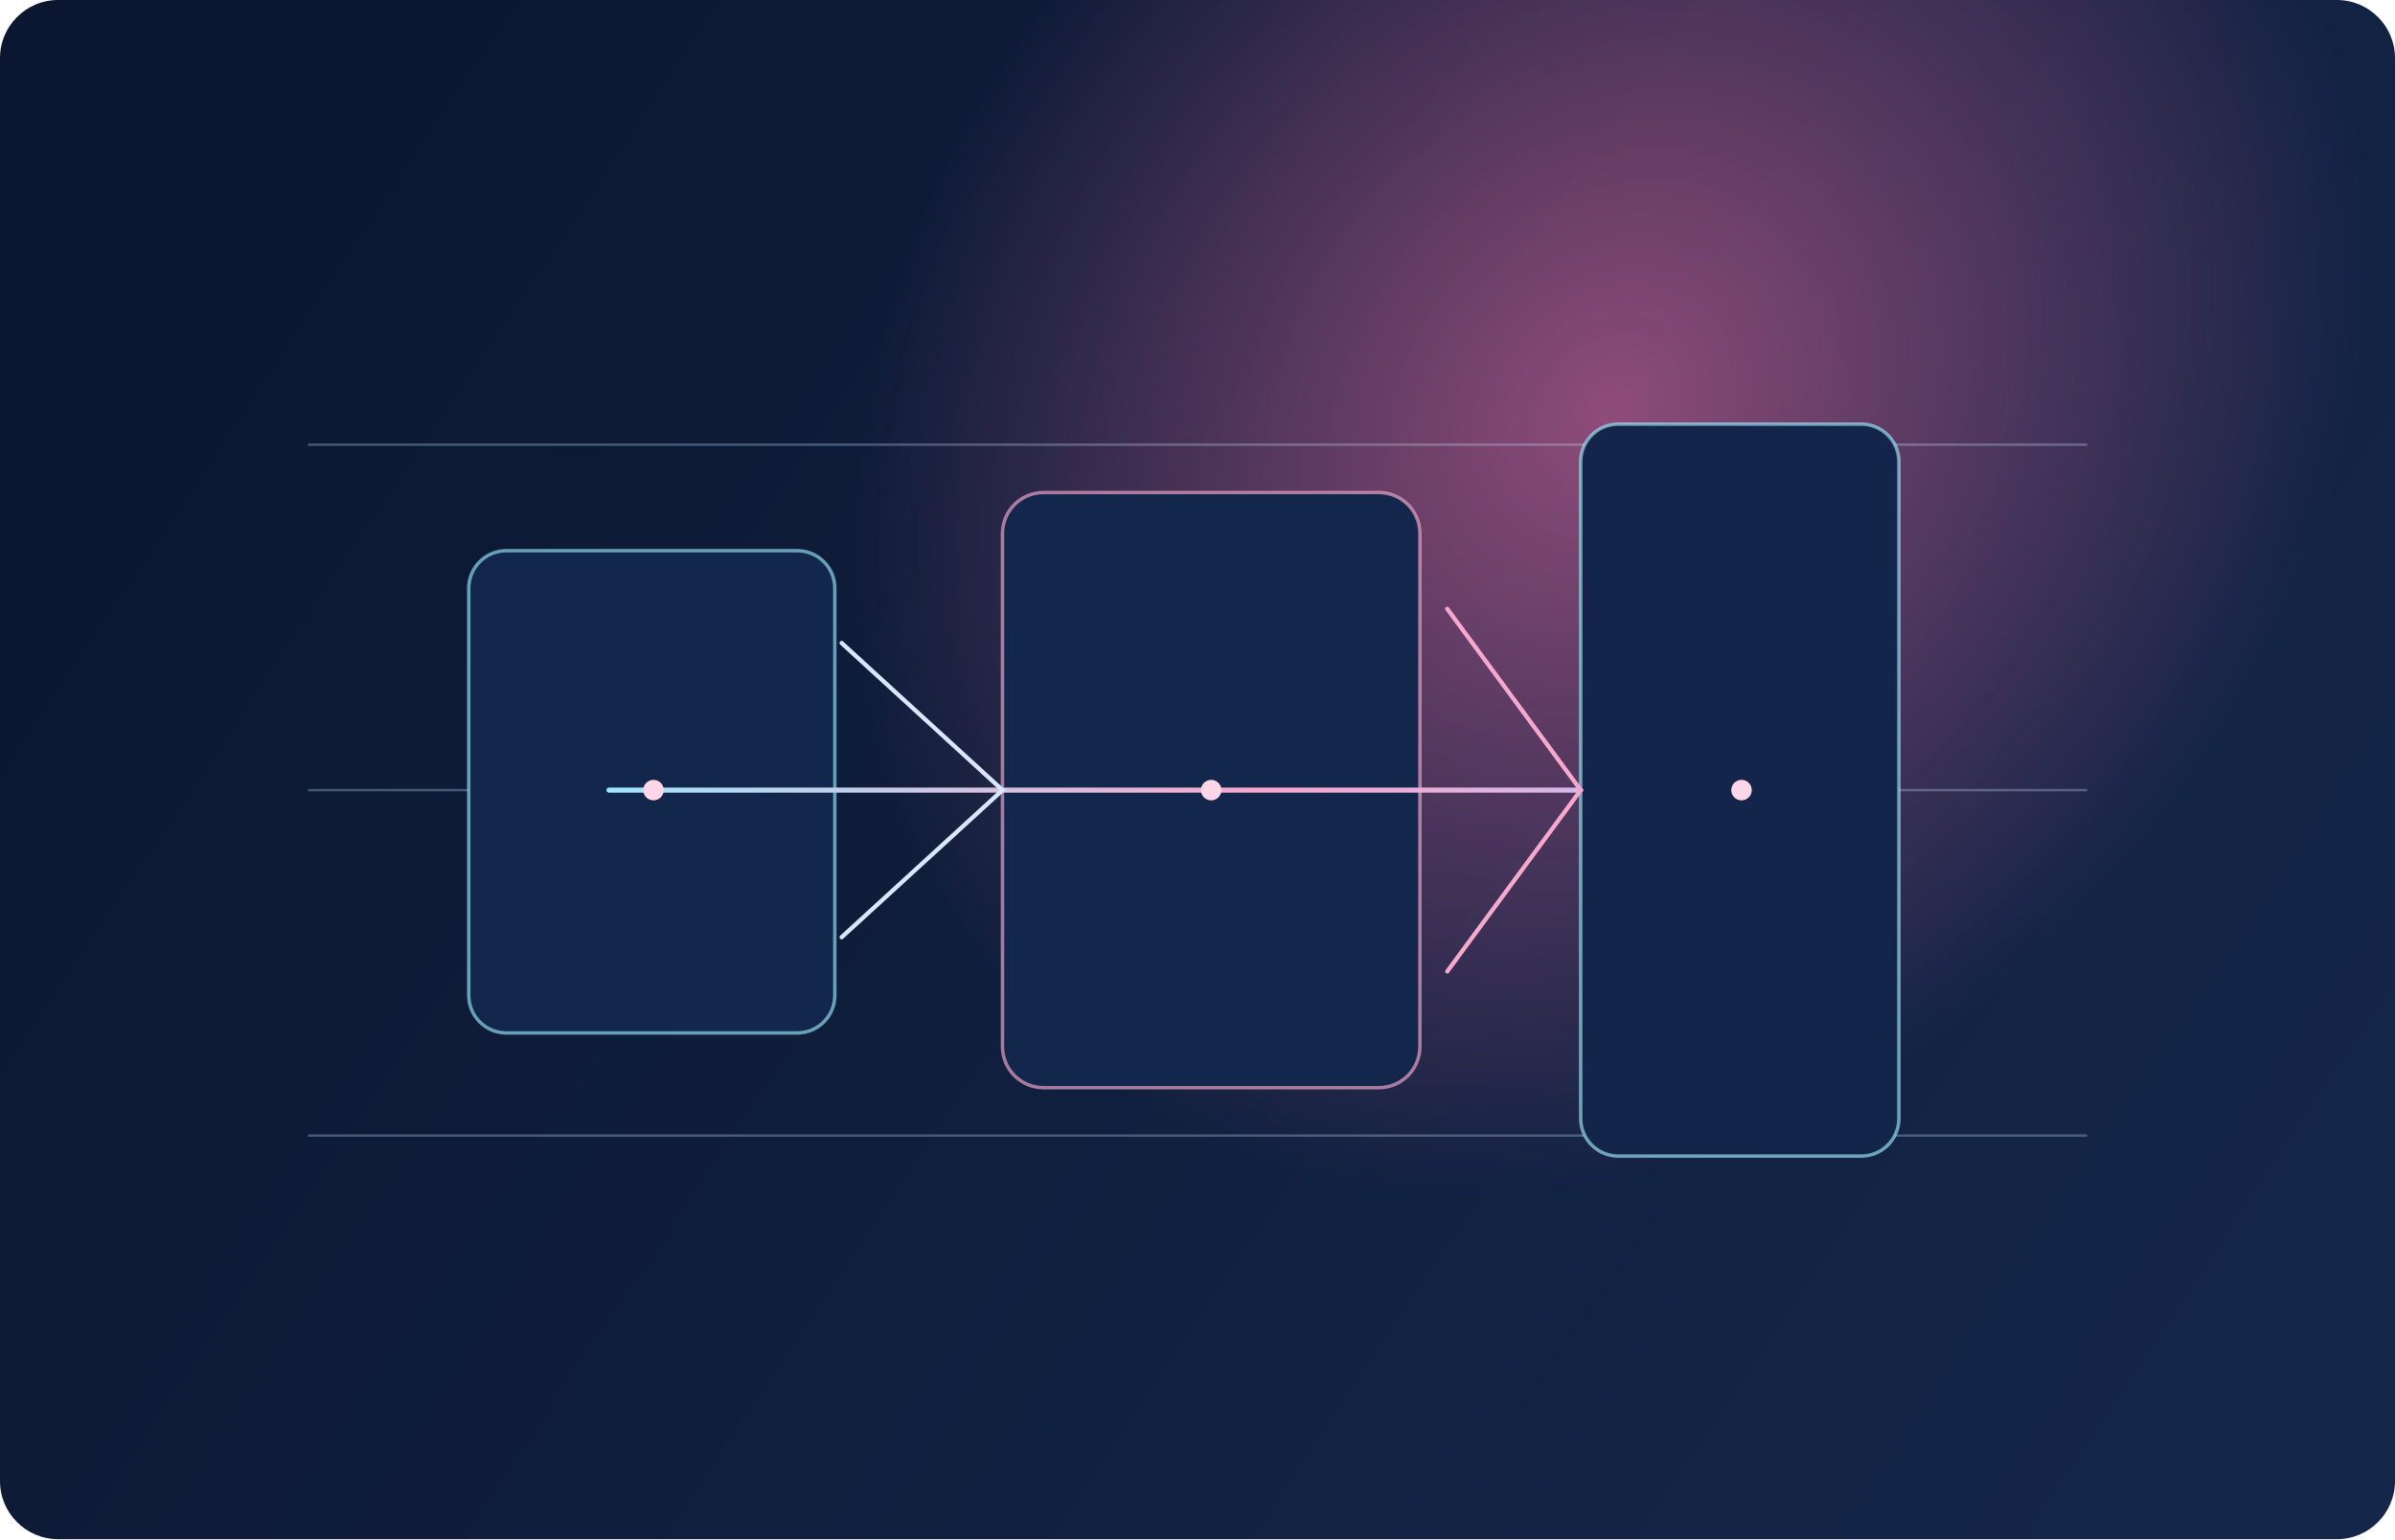
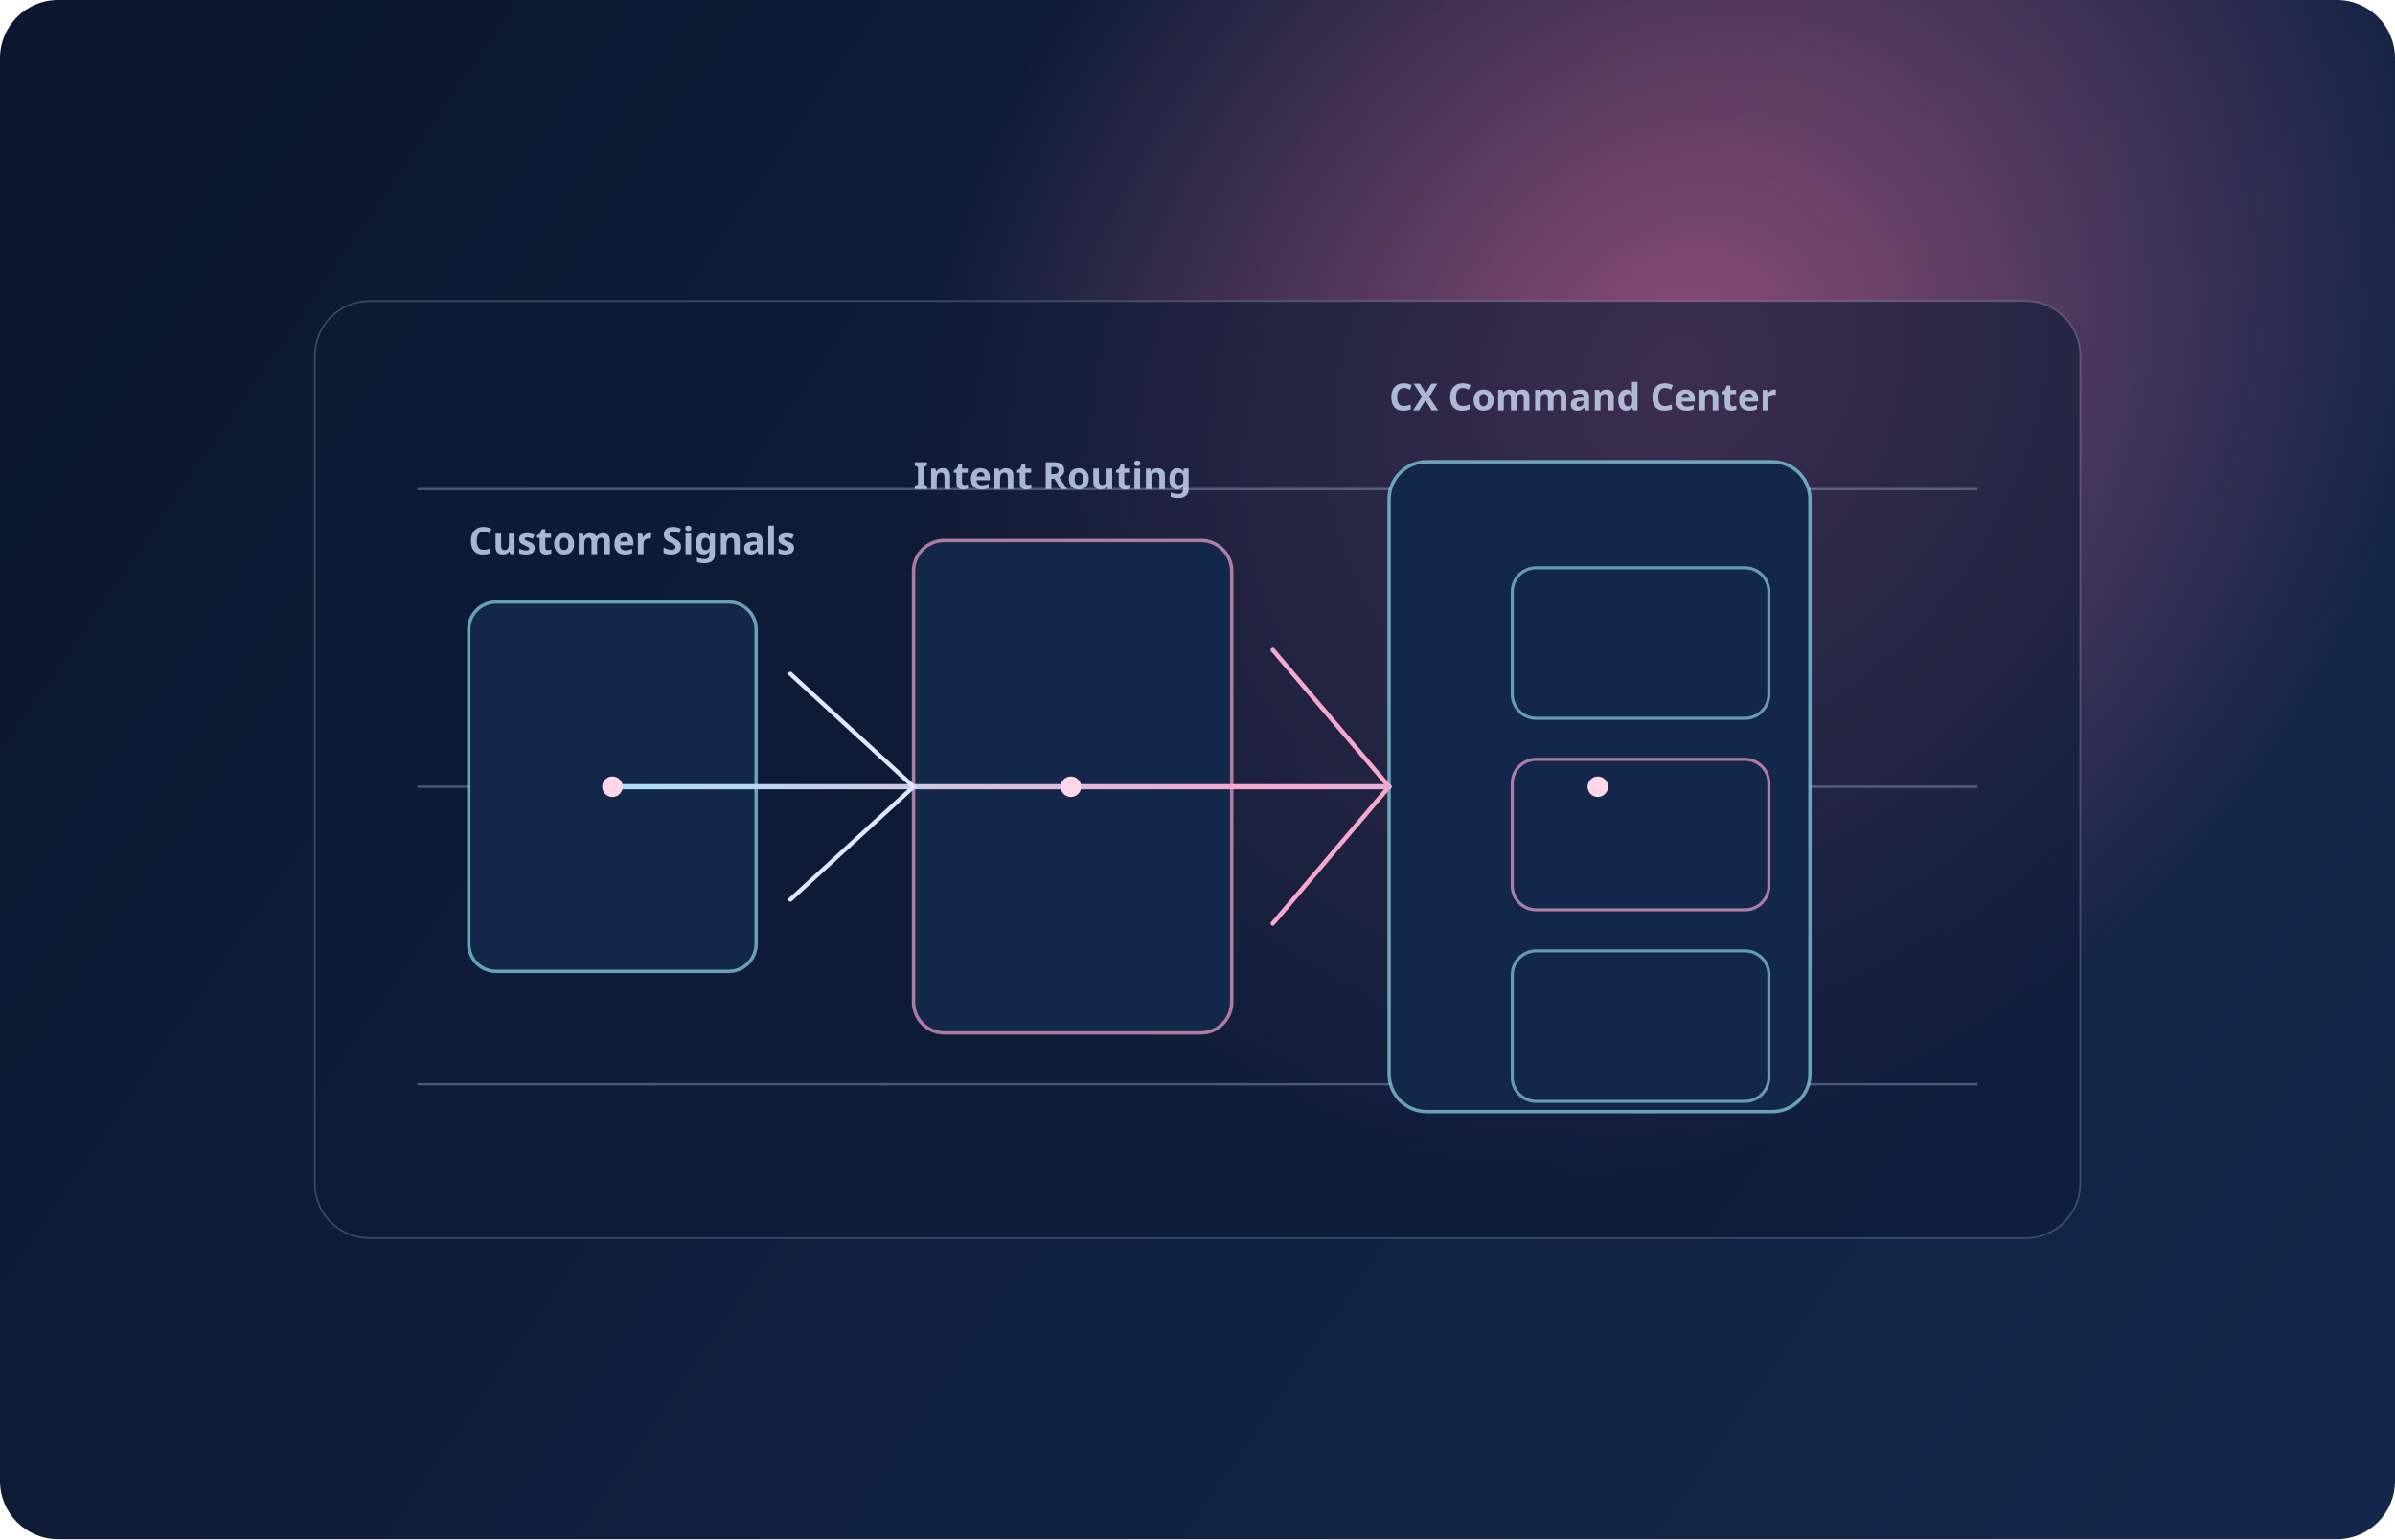
<svg xmlns="http://www.w3.org/2000/svg" width="1400" height="900" viewBox="0 0 1400 900" fill="none">
  <defs>
-     <linearGradient id="bg3" x1="100" y1="52" x2="1280" y2="842" gradientUnits="userSpaceOnUse">
+     <linearGradient id="bg" x1="110" y1="42" x2="1290" y2="854" gradientUnits="userSpaceOnUse">
      <stop stop-color="#0B1730" />
-       <stop offset="1" stop-color="#14264A" />
+       <stop offset="1" stop-color="#14274A" />
    </linearGradient>
-     <radialGradient id="pink3" cx="0" cy="0" r="1" gradientUnits="userSpaceOnUse" gradientTransform="translate(940 240) rotate(130) scale(490 410)">
-       <stop stop-color="#FF74AE" stop-opacity="0.53" />
-       <stop offset="1" stop-color="#FF74AE" stop-opacity="0" />
+     <radialGradient id="pinkGlow" cx="0" cy="0" r="1" gradientUnits="userSpaceOnUse" gradientTransform="translate(980 220) rotate(128) scale(500 420)">
+       <stop stop-color="#FF76AF" stop-opacity="0.52" />
+       <stop offset="1" stop-color="#FF76AF" stop-opacity="0" />
    </radialGradient>
-     <linearGradient id="line3" x1="300" y1="462" x2="1100" y2="462" gradientUnits="userSpaceOnUse">
-       <stop stop-color="#96EDFF" />
-       <stop offset="0.55" stop-color="#F7A8CD" />
-       <stop offset="1" stop-color="#B5C4FF" />
+     <linearGradient id="line" x1="280" y1="460" x2="1120" y2="460" gradientUnits="userSpaceOnUse">
+       <stop stop-color="#9BEEFF" />
+       <stop offset="0.54" stop-color="#F7A8CD" />
+       <stop offset="1" stop-color="#B7C5FF" />
    </linearGradient>
  </defs>
-   <rect width="1400" height="900" rx="34" fill="url(#bg3)" />
-   <rect width="1400" height="900" rx="34" fill="url(#pink3)" />
+   <rect width="1400" height="900" rx="34" fill="url(#bg)" />
+   <rect width="1400" height="900" rx="34" fill="url(#pinkGlow)" />
+   <rect x="184" y="176" width="1032" height="548" rx="32" fill="#0D1B36" fill-opacity="0.62" stroke="#D6E9FF" stroke-opacity="0.22" />
  <g opacity="0.3" stroke="#CEE8FF" stroke-width="1.4">
-     <path d="M180 260H1220" />
-     <path d="M180 462H1220" />
-     <path d="M180 664H1220" />
+     <path d="M244 286H1156" />
+     <path d="M244 460H1156" />
+     <path d="M244 634H1156" />
  </g>
-   <g>
-     <rect x="274" y="322" width="214" height="282" rx="22" fill="#13274C" stroke="#9DEFFF" stroke-opacity="0.62" stroke-width="2" />
-     <rect x="586" y="288" width="244" height="348" rx="24" fill="#13264B" stroke="#F6A8CD" stroke-opacity="0.66" stroke-width="2" />
-     <rect x="924" y="248" width="186" height="428" rx="22" fill="#13254A" stroke="#A7F1FF" stroke-opacity="0.62" stroke-width="2" />
+   <g fill="#13274B" stroke="#9DEEFF" stroke-opacity="0.62" stroke-width="2">
+     <rect x="274" y="352" width="168" height="216" rx="16" />
+     <rect x="534" y="316" width="186" height="288" rx="18" stroke="#F6A8CD" stroke-opacity="0.68" />
+     <rect x="812" y="270" width="246" height="380" rx="22" />
  </g>
-   <path d="M356 462H924" stroke="url(#line3)" stroke-width="3" stroke-linecap="round" />
-   <path d="M492 376L586 462L492 548" stroke="#D9E8FF" stroke-width="2.5" stroke-linecap="round" />
-   <path d="M846 356L924 462L846 568" stroke="#F7A8CD" stroke-width="2.5" stroke-linecap="round" />
+   <path d="M358 460H812" stroke="url(#line)" stroke-width="3" stroke-linecap="round" />
+   <path d="M462 394L534 460L462 526" stroke="#DCE9FF" stroke-width="2.5" stroke-linecap="round" />
+   <path d="M744 380L812 460L744 540" stroke="#F7A8CD" stroke-width="2.6" stroke-linecap="round" />
+   <g fill="#13274B" stroke="#A0F0FF" stroke-opacity="0.58" stroke-width="1.8">
+     <rect x="884" y="332" width="150" height="88" rx="14" />
+     <rect x="884" y="444" width="150" height="88" rx="14" stroke="#F6A8CD" stroke-opacity="0.68" />
+     <rect x="884" y="556" width="150" height="88" rx="14" />
+   </g>
  <g fill="#FFD5E8">
-     <circle cx="382" cy="462" r="6" />
-     <circle cx="708" cy="462" r="6" />
-     <circle cx="1018" cy="462" r="6" />
+     <circle cx="358" cy="460" r="6" />
+     <circle cx="626" cy="460" r="6" />
+     <circle cx="934" cy="460" r="6" />
+   </g>
+   <g fill="#C8D9F5" font-family="Manrope, sans-serif" font-size="22" font-weight="600" opacity="0.82">
+     <text x="274" y="324">Customer Signals</text>
+     <text x="534" y="286">Intent Routing</text>
+     <text x="812" y="240">CX Command Center</text>
  </g>
</svg>
